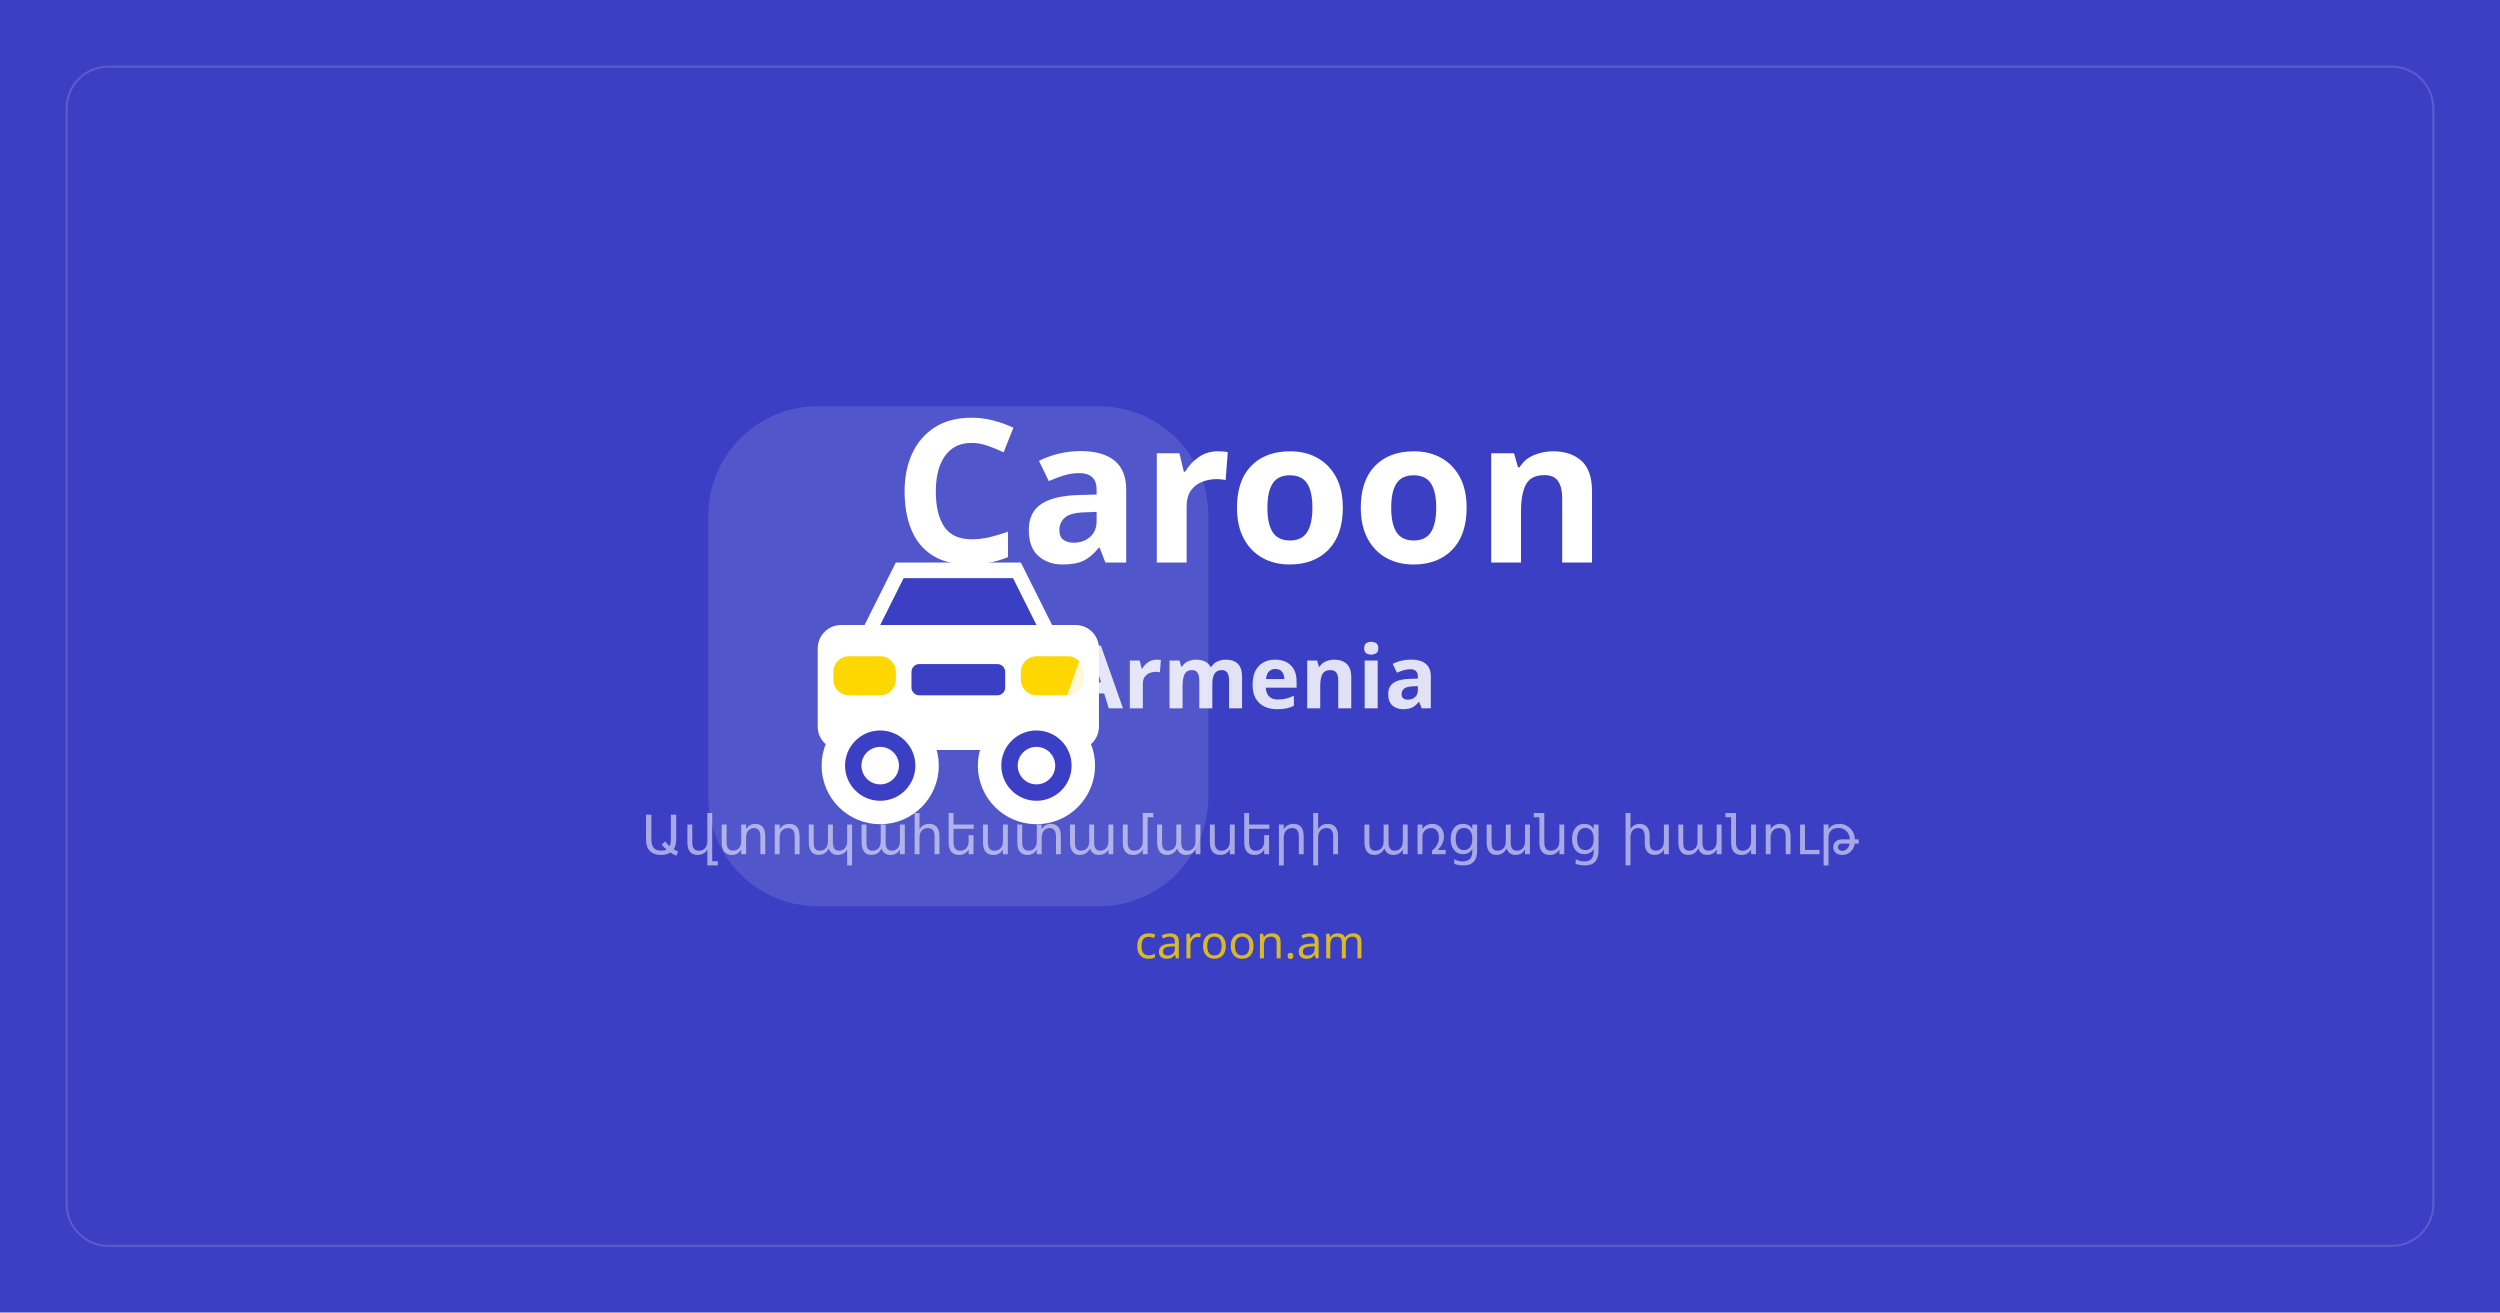
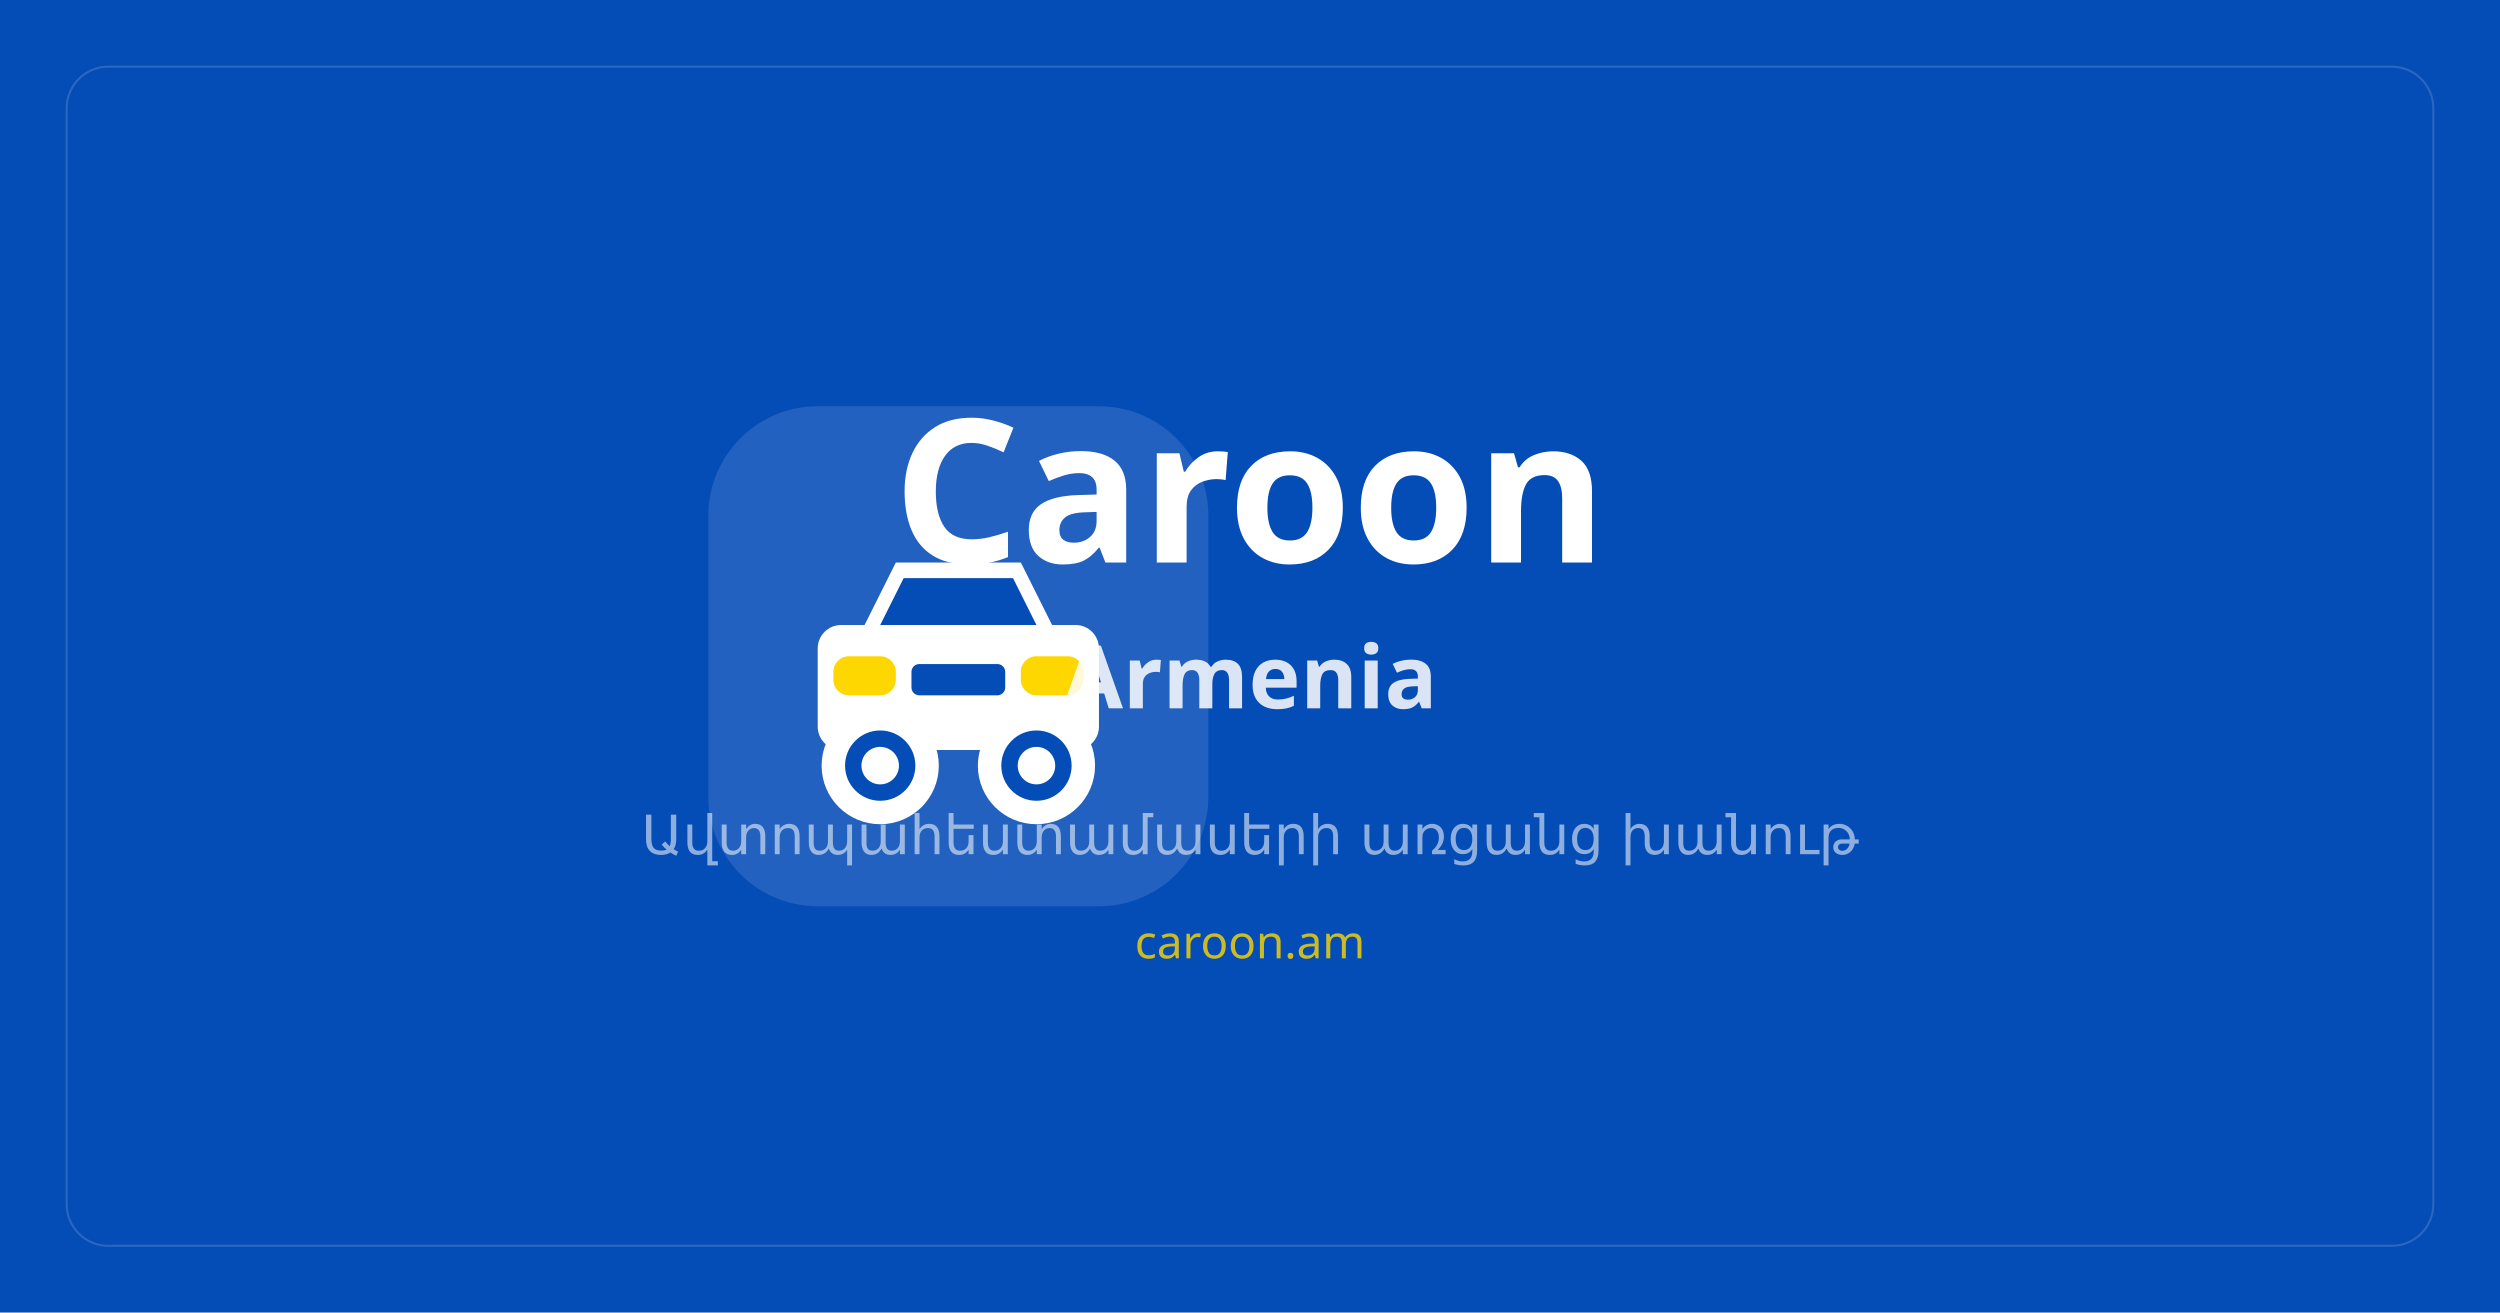
<svg xmlns="http://www.w3.org/2000/svg" width="1200" height="630">
-   <rect width="1200" height="630" fill="#3B3FC4" />
+   <rect width="1200" height="630" fill="#044cb6" />
  <rect x="32" y="32" width="1136" height="566" rx="20" fill="none" stroke="white" stroke-width="1" opacity="0.15" />
  <g transform="translate(340, 195) scale(7.5)">
    <rect width="32" height="32" rx="7" fill="white" opacity="0.12" />
    <path d="M10 14 L12 10 L20 10 L22 14 Z" fill="white" />
    <rect x="7" y="14" width="18" height="8" rx="1.5" fill="white" />
-     <path d="M11 14 L12.5 11 L19.5 11 L21 14 Z" fill="#3B3FC4" />
+     <path d="M11 14 L12.5 11 L19.5 11 L21 14 Z" fill="#044cb6" />
    <rect x="8" y="16" width="4" height="2.5" rx="1" fill="#FFD700" />
    <rect x="20" y="16" width="4" height="2.5" rx="1" fill="#FFD700" />
-     <rect x="13" y="16.5" width="6" height="2" rx="0.5" fill="#3B3FC4" />
-     <circle cx="11" cy="23" r="3" fill="#3B3FC4" stroke="white" stroke-width="1.5" />
+     <rect x="13" y="16.5" width="6" height="2" rx="0.5" fill="#044cb6" />
+     <circle cx="11" cy="23" r="3" fill="#044cb6" stroke="white" stroke-width="1.5" />
    <circle cx="11" cy="23" r="1.2" fill="white" />
-     <circle cx="21" cy="23" r="3" fill="#3B3FC4" stroke="white" stroke-width="1.5" />
+     <circle cx="21" cy="23" r="3" fill="#044cb6" stroke="white" stroke-width="1.5" />
    <circle cx="21" cy="23" r="1.2" fill="white" />
  </g>
  <text x="600" y="270" text-anchor="middle" font-family="system-ui,sans-serif" font-size="96" font-weight="800" fill="white">Caroon</text>
  <text x="600" y="340" text-anchor="middle" font-family="system-ui,sans-serif" font-size="42" font-weight="600" fill="white" opacity="0.85">Armenia</text>
  <text x="600" y="410" text-anchor="middle" font-family="system-ui,sans-serif" font-size="26" fill="white" opacity="0.55">Ավտոպահեստամասերի առցանց խանութ</text>
  <text x="600" y="460" text-anchor="middle" font-family="system-ui,sans-serif" font-size="22" fill="#FFD700" opacity="0.8">caroon.am</text>
</svg>
